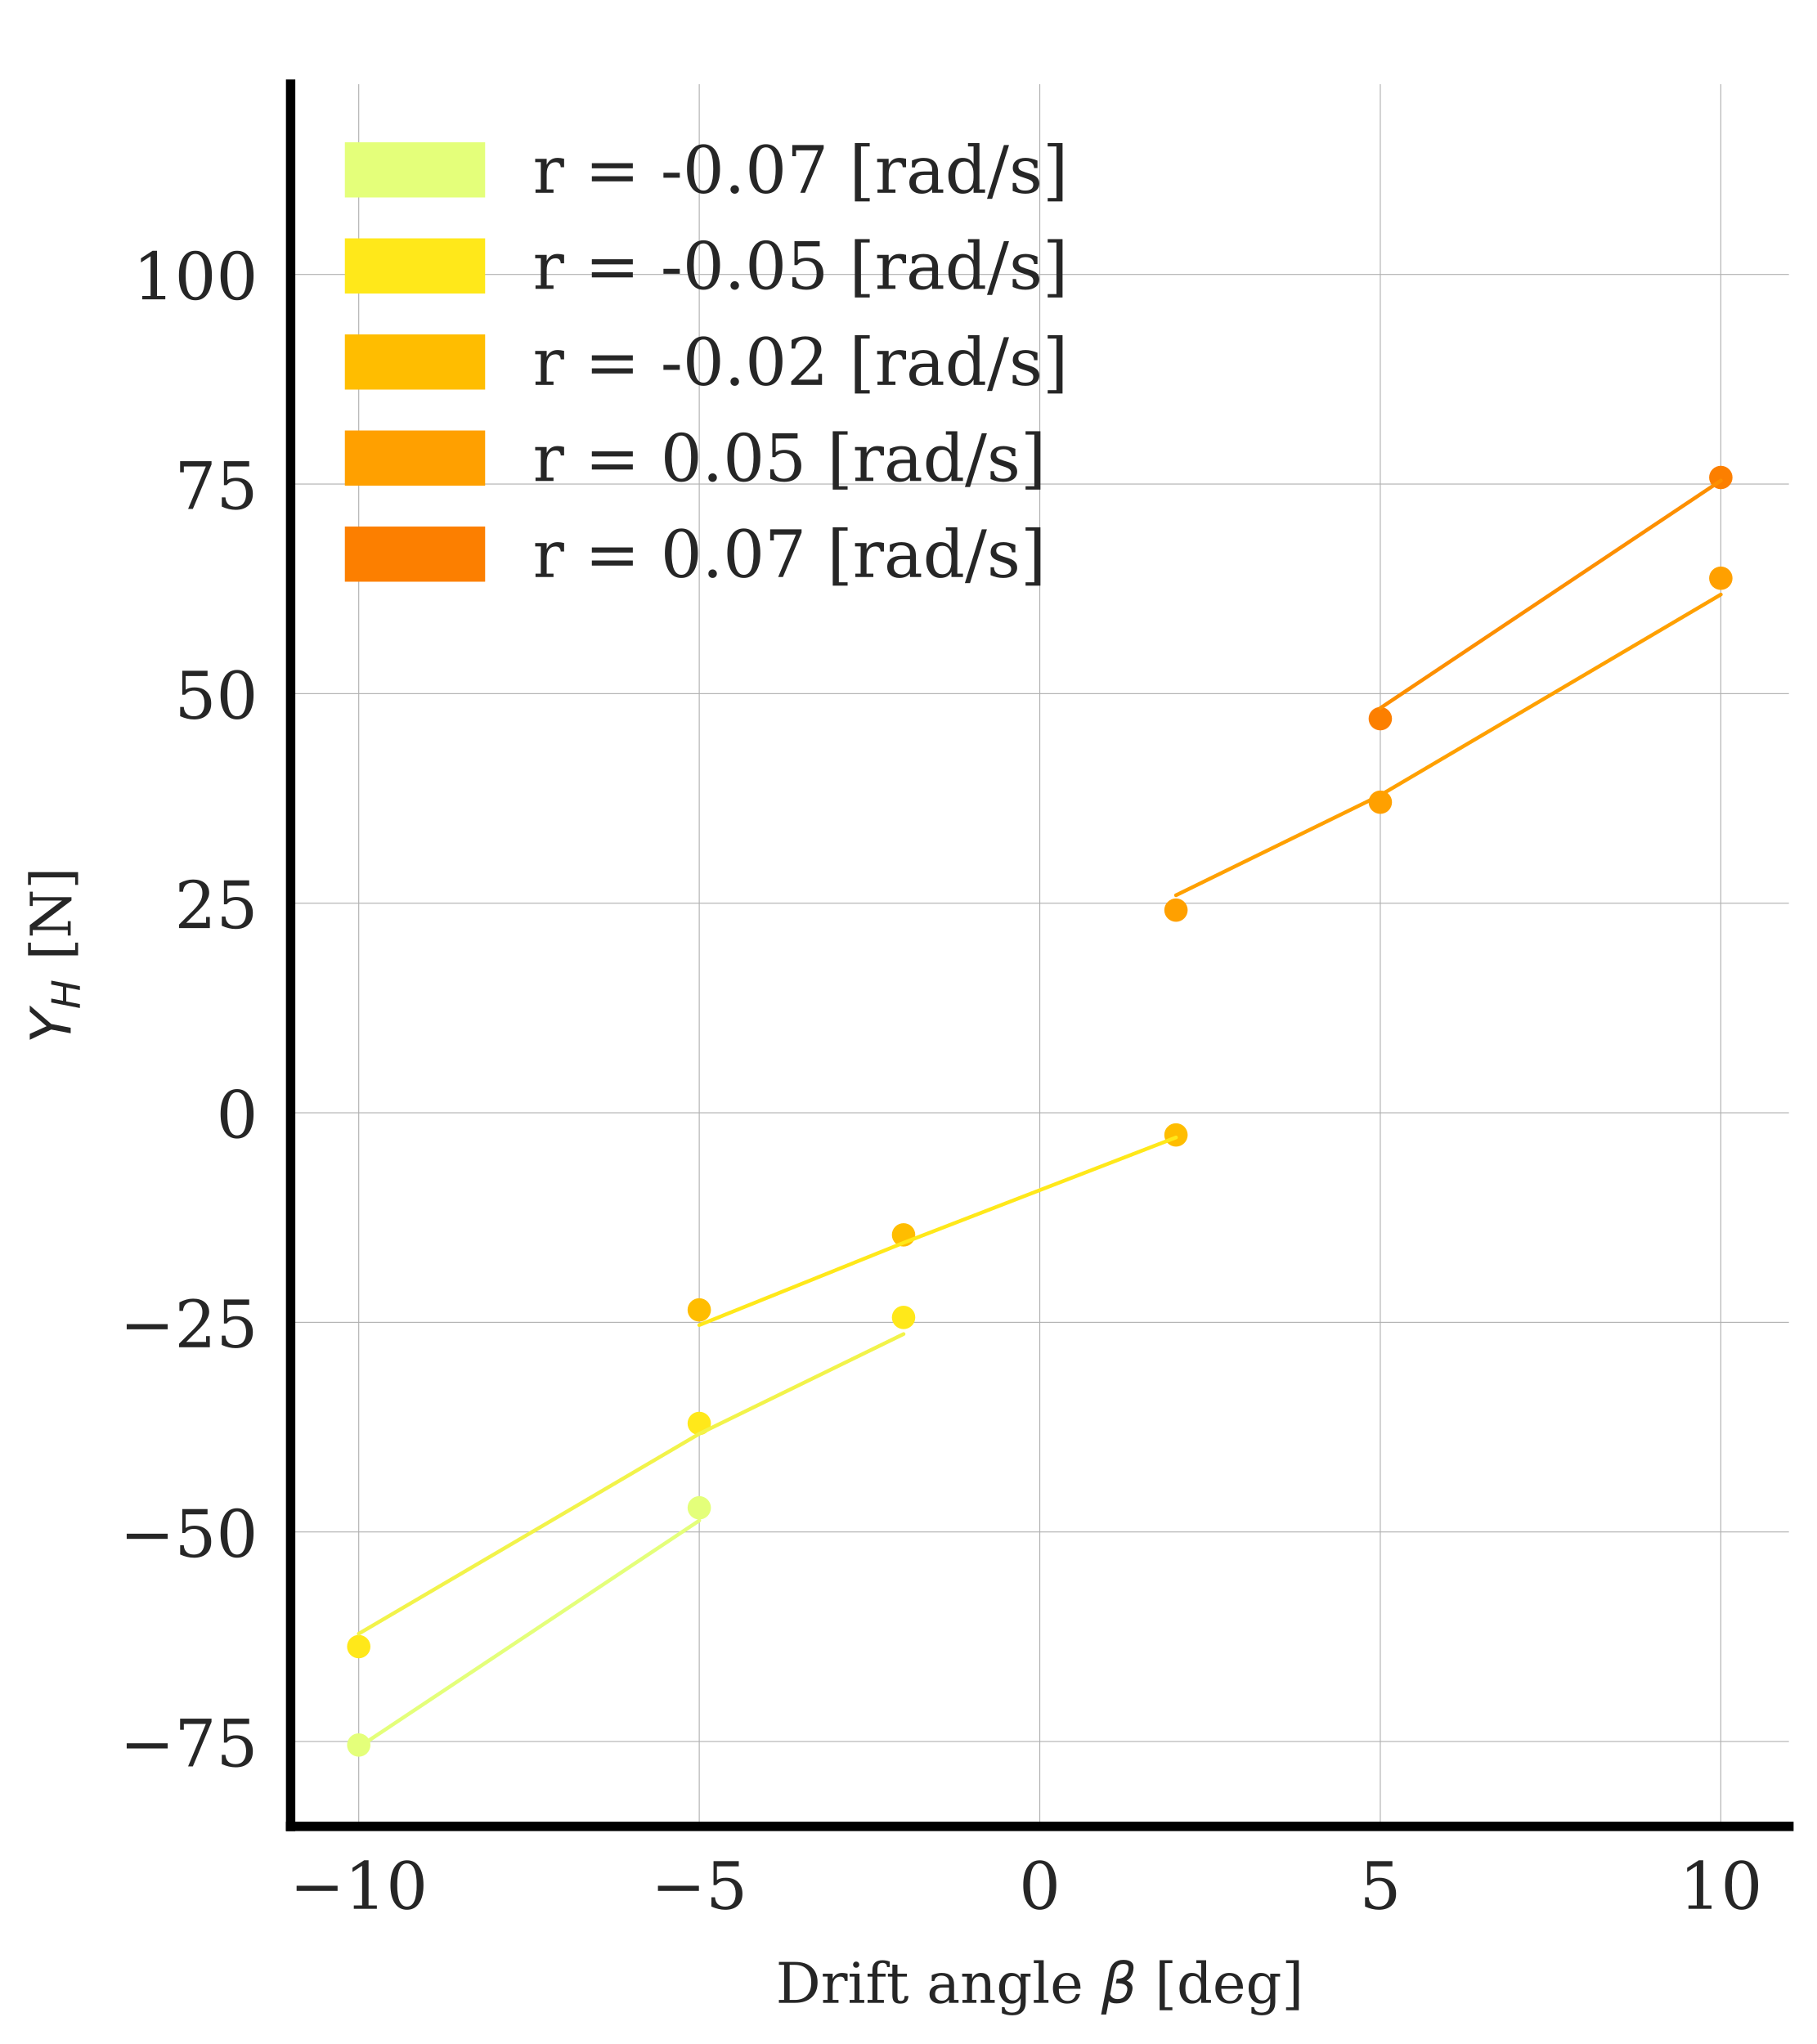
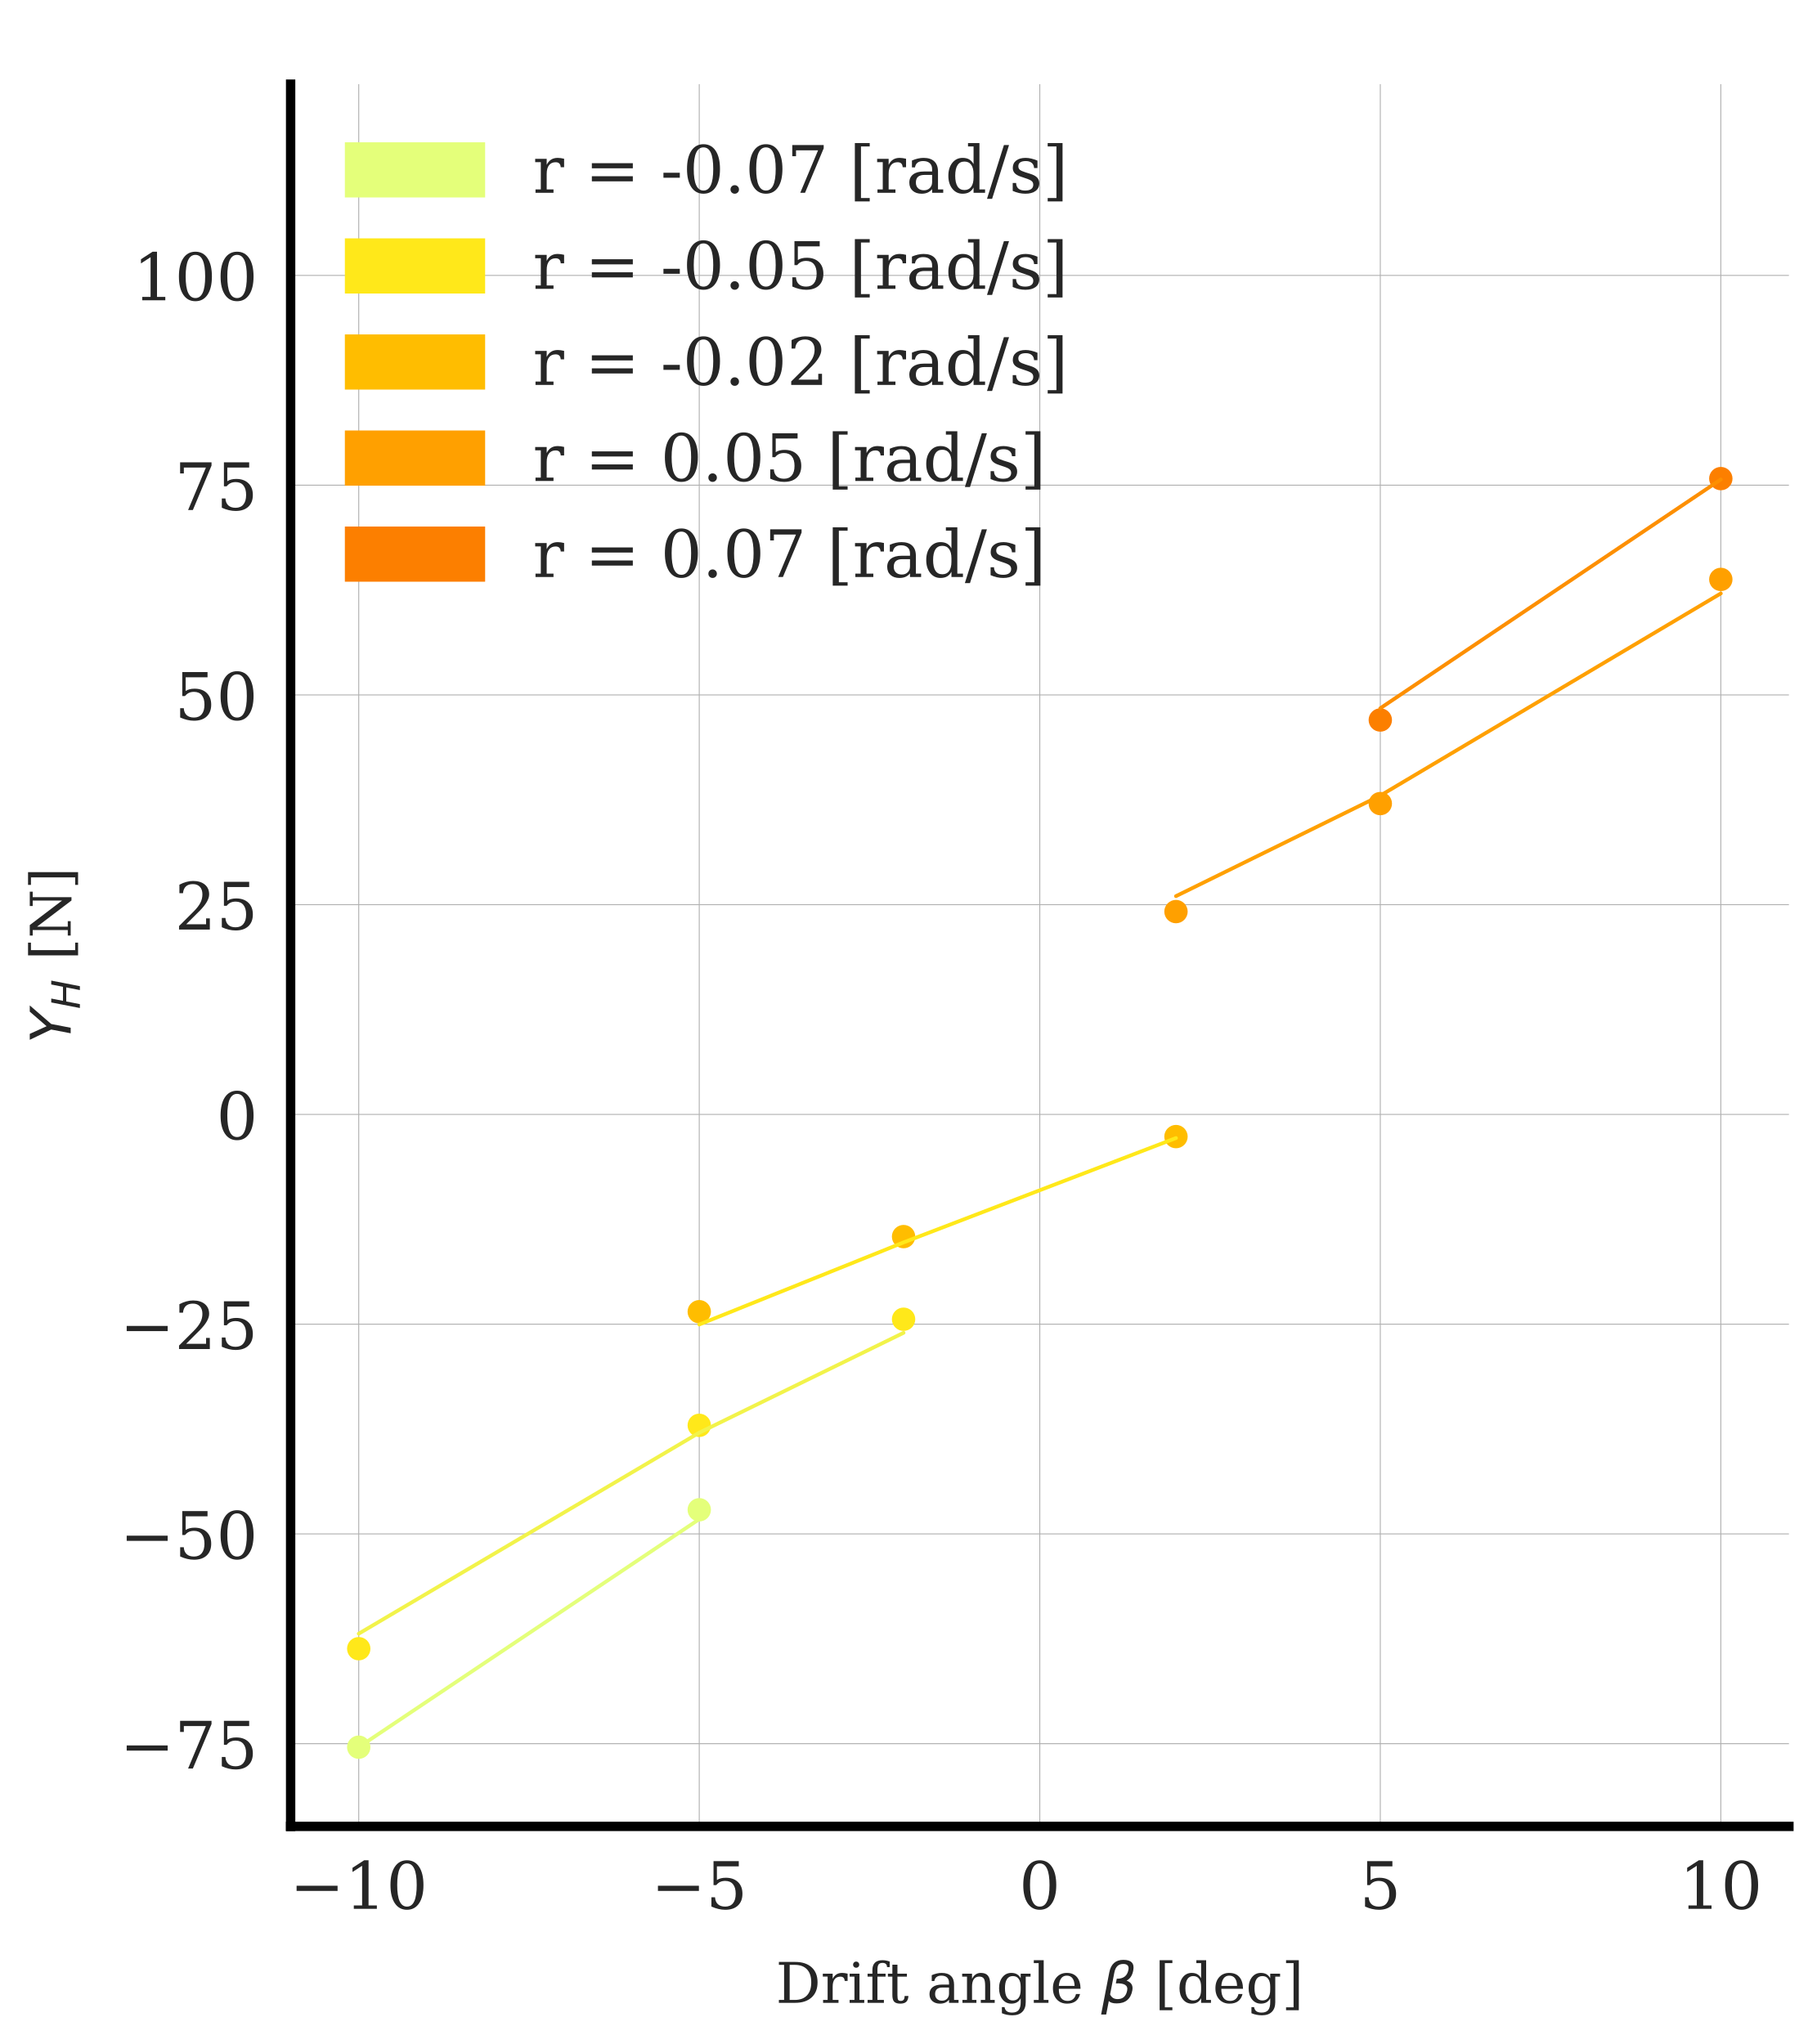
<svg xmlns="http://www.w3.org/2000/svg" xmlns:xlink="http://www.w3.org/1999/xlink" width="194.31pt" height="218.623pt" viewBox="0 0 194.31 218.623" version="1.1">
  <defs>
    <style type="text/css">*{stroke-linejoin: round; stroke-linecap: butt}</style>
  </defs>
  <g id="figure_1">
    <g id="patch_1">
      <path d="M 0 218.623  L 194.31 218.623  L 194.31 0  L 0 0  z " style="fill: #ffffff" />
    </g>
    <g id="axes_1">
      <g id="patch_2">
        <path d="M 31.08 195.348  L 191.309 195.348  L 191.309 9.001  L 31.08 9.001  z " style="fill: #ffffff" />
      </g>
      <g id="matplotlib.axis_1">
        <g id="xtick_1">
          <g id="line2d_1">
-             <path d="M 38.364 195.348  L 38.364 9.001  " clip-path="url(#p3e81d2fdce)" style="fill: none; stroke: #b0b0b0; stroke-width: 0.1; stroke-linecap: round" />
+             <path d="M 38.364 195.348  L 38.364 9.001  " clip-path="url(#p2ab442d2be)" style="fill: none; stroke: #b0b0b0; stroke-width: 0.1; stroke-linecap: round" />
          </g>
          <g id="line2d_2" />
          <g id="text_1">
            <g style="fill: #262626" transform="translate(30.97689 204.1671) scale(0.07 -0.07)">
              <defs>
                <path id="DejaVuSerif-2212" d="M 678 2259  L 4684 2259  L 4684 1753  L 678 1753  L 678 2259  z " transform="scale(0.015625)" />
                <path id="DejaVuSerif-31" d="M 909 0  L 909 331  L 1722 331  L 1722 4213  L 781 3603  L 781 4013  L 1919 4750  L 2350 4750  L 2350 331  L 3163 331  L 3163 0  L 909 0  z " transform="scale(0.015625)" />
                <path id="DejaVuSerif-30" d="M 2034 219  Q 2513 219 2750 744  Q 2988 1269 2988 2328  Q 2988 3391 2750 3916  Q 2513 4441 2034 4441  Q 1556 4441 1318 3916  Q 1081 3391 1081 2328  Q 1081 1269 1318 744  Q 1556 219 2034 219  z M 2034 -91  Q 1275 -91 848 546  Q 422 1184 422 2328  Q 422 3475 848 4112  Q 1275 4750 2034 4750  Q 2797 4750 3222 4112  Q 3647 3475 3647 2328  Q 3647 1184 3222 546  Q 2797 -91 2034 -91  z " transform="scale(0.015625)" />
              </defs>
              <use xlink:href="#DejaVuSerif-2212" />
              <use xlink:href="#DejaVuSerif-31" x="83.789" />
              <use xlink:href="#DejaVuSerif-30" x="147.412" />
            </g>
          </g>
        </g>
        <g id="xtick_2">
          <g id="line2d_3">
-             <path d="M 74.779 195.348  L 74.779 9.001  " clip-path="url(#p3e81d2fdce)" style="fill: none; stroke: #b0b0b0; stroke-width: 0.1; stroke-linecap: round" />
+             <path d="M 74.779 195.348  L 74.779 9.001  " clip-path="url(#p2ab442d2be)" style="fill: none; stroke: #b0b0b0; stroke-width: 0.1; stroke-linecap: round" />
          </g>
          <g id="line2d_4" />
          <g id="text_2">
            <g style="fill: #262626" transform="translate(69.61945 204.1671) scale(0.07 -0.07)">
              <defs>
                <path id="DejaVuSerif-35" d="M 3219 4666  L 3219 4153  L 1081 4153  L 1081 2816  Q 1244 2928 1461 2984  Q 1678 3041 1947 3041  Q 2703 3041 3140 2622  Q 3578 2203 3578 1478  Q 3578 738 3136 323  Q 2694 -91 1894 -91  Q 1572 -91 1234 -12  Q 897 66 544 225  L 544 1131  L 897 1131  Q 925 688 1179 453  Q 1434 219 1894 219  Q 2388 219 2653 544  Q 2919 869 2919 1478  Q 2919 2084 2655 2407  Q 2391 2731 1894 2731  Q 1613 2731 1398 2631  Q 1184 2531 1019 2322  L 750 2322  L 750 4666  L 3219 4666  z " transform="scale(0.015625)" />
              </defs>
              <use xlink:href="#DejaVuSerif-2212" />
              <use xlink:href="#DejaVuSerif-35" x="83.789" />
            </g>
          </g>
        </g>
        <g id="xtick_3">
          <g id="line2d_5">
-             <path d="M 111.195 195.348  L 111.195 9.001  " clip-path="url(#p3e81d2fdce)" style="fill: none; stroke: #b0b0b0; stroke-width: 0.1; stroke-linecap: round" />
+             <path d="M 111.195 195.348  L 111.195 9.001  " clip-path="url(#p2ab442d2be)" style="fill: none; stroke: #b0b0b0; stroke-width: 0.1; stroke-linecap: round" />
          </g>
          <g id="line2d_6" />
          <g id="text_3">
            <g style="fill: #262626" transform="translate(108.968 204.1671) scale(0.07 -0.07)">
              <use xlink:href="#DejaVuSerif-30" />
            </g>
          </g>
        </g>
        <g id="xtick_4">
          <g id="line2d_7">
-             <path d="M 147.611 195.348  L 147.611 9.001  " clip-path="url(#p3e81d2fdce)" style="fill: none; stroke: #b0b0b0; stroke-width: 0.1; stroke-linecap: round" />
+             <path d="M 147.611 195.348  L 147.611 9.001  " clip-path="url(#p2ab442d2be)" style="fill: none; stroke: #b0b0b0; stroke-width: 0.1; stroke-linecap: round" />
          </g>
          <g id="line2d_8" />
          <g id="text_4">
            <g style="fill: #262626" transform="translate(145.3837 204.1671) scale(0.07 -0.07)">
              <use xlink:href="#DejaVuSerif-35" />
            </g>
          </g>
        </g>
        <g id="xtick_5">
          <g id="line2d_9">
-             <path d="M 184.026 195.348  L 184.026 9.001  " clip-path="url(#p3e81d2fdce)" style="fill: none; stroke: #b0b0b0; stroke-width: 0.1; stroke-linecap: round" />
+             <path d="M 184.026 195.348  L 184.026 9.001  " clip-path="url(#p2ab442d2be)" style="fill: none; stroke: #b0b0b0; stroke-width: 0.1; stroke-linecap: round" />
          </g>
          <g id="line2d_10" />
          <g id="text_5">
            <g style="fill: #262626" transform="translate(179.5725 204.1671) scale(0.07 -0.07)">
              <use xlink:href="#DejaVuSerif-31" />
              <use xlink:href="#DejaVuSerif-30" x="63.623" />
            </g>
          </g>
        </g>
        <g id="text_6">
          <g style="fill: #262626" transform="translate(82.9649 214.2429) scale(0.06 -0.06)">
            <defs>
              <path id="DejaVuSerif-44" d="M 1581 331  L 2163 331  Q 3072 331 3558 850  Q 4044 1369 4044 2338  Q 4044 3306 3559 3818  Q 3075 4331 2163 4331  L 1581 4331  L 1581 331  z M 353 0  L 353 331  L 947 331  L 947 4331  L 353 4331  L 353 4666  L 2209 4666  Q 3416 4666 4089 4050  Q 4763 3434 4763 2338  Q 4763 1238 4088 619  Q 3413 0 2209 0  L 353 0  z " transform="scale(0.015625)" />
              <path id="DejaVuSerif-72" d="M 3059 3328  L 3059 2497  L 2728 2497  Q 2713 2744 2591 2866  Q 2469 2988 2234 2988  Q 1809 2988 1582 2694  Q 1356 2400 1356 1850  L 1356 331  L 2022 331  L 2022 0  L 263 0  L 263 331  L 781 331  L 781 2994  L 231 2994  L 231 3322  L 1356 3322  L 1356 2731  Q 1525 3078 1790 3245  Q 2056 3413 2438 3413  Q 2578 3413 2733 3391  Q 2888 3369 3059 3328  z " transform="scale(0.015625)" />
              <path id="DejaVuSerif-69" d="M 622 4353  Q 622 4497 726 4603  Q 831 4709 978 4709  Q 1122 4709 1226 4603  Q 1331 4497 1331 4353  Q 1331 4206 1228 4103  Q 1125 4000 978 4000  Q 831 4000 726 4103  Q 622 4206 622 4353  z M 1356 331  L 1900 331  L 1900 0  L 231 0  L 231 331  L 781 331  L 781 2988  L 231 2988  L 231 3322  L 1356 3322  L 1356 331  z " transform="scale(0.015625)" />
              <path id="DejaVuSerif-66" d="M 2753 4078  L 2450 4078  Q 2447 4313 2317 4434  Q 2188 4556 1941 4556  Q 1619 4556 1487 4379  Q 1356 4203 1356 3750  L 1356 3322  L 2284 3322  L 2284 2988  L 1356 2988  L 1356 331  L 2094 331  L 2094 0  L 231 0  L 231 331  L 781 331  L 781 2988  L 231 2988  L 231 3322  L 781 3322  L 781 3738  Q 781 4294 1070 4578  Q 1359 4863 1919 4863  Q 2128 4863 2337 4825  Q 2547 4788 2753 4709  L 2753 4078  z " transform="scale(0.015625)" />
              <path id="DejaVuSerif-74" d="M 691 2988  L 184 2988  L 184 3322  L 691 3322  L 691 4353  L 1269 4353  L 1269 3322  L 2350 3322  L 2350 2988  L 1269 2988  L 1269 878  Q 1269 456 1350 337  Q 1431 219 1650 219  Q 1875 219 1978 351  Q 2081 484 2088 781  L 2522 781  Q 2497 328 2275 118  Q 2053 -91 1600 -91  Q 1103 -91 897 129  Q 691 350 691 878  L 691 2988  z " transform="scale(0.015625)" />
              <path id="DejaVuSerif-20" transform="scale(0.015625)" />
              <path id="DejaVuSerif-61" d="M 2547 1044  L 2547 1747  L 1806 1747  Q 1378 1747 1168 1562  Q 959 1378 959 997  Q 959 650 1171 447  Q 1384 244 1747 244  Q 2106 244 2326 466  Q 2547 688 2547 1044  z M 3122 2075  L 3122 331  L 3634 331  L 3634 0  L 2547 0  L 2547 359  Q 2356 128 2106 18  Q 1856 -91 1522 -91  Q 969 -91 644 203  Q 319 497 319 997  Q 319 1513 691 1797  Q 1063 2081 1741 2081  L 2547 2081  L 2547 2309  Q 2547 2688 2317 2895  Q 2088 3103 1672 3103  Q 1328 3103 1125 2947  Q 922 2791 872 2484  L 575 2484  L 575 3156  Q 875 3284 1158 3348  Q 1441 3413 1709 3413  Q 2400 3413 2761 3070  Q 3122 2728 3122 2075  z " transform="scale(0.015625)" />
              <path id="DejaVuSerif-6e" d="M 263 0  L 263 331  L 781 331  L 781 2988  L 231 2988  L 231 3322  L 1356 3322  L 1356 2731  Q 1516 3069 1770 3241  Q 2025 3413 2363 3413  Q 2913 3413 3172 3097  Q 3431 2781 3431 2113  L 3431 331  L 3944 331  L 3944 0  L 2356 0  L 2356 331  L 2853 331  L 2853 1931  Q 2853 2541 2703 2767  Q 2553 2994 2175 2994  Q 1775 2994 1565 2701  Q 1356 2409 1356 1850  L 1356 331  L 1856 331  L 1856 0  L 263 0  z " transform="scale(0.015625)" />
              <path id="DejaVuSerif-67" d="M 3359 2988  L 3359 72  Q 3359 -644 2965 -1033  Q 2572 -1422 1844 -1422  Q 1516 -1422 1216 -1362  Q 916 -1303 641 -1184  L 641 -488  L 941 -488  Q 997 -813 1206 -963  Q 1416 -1113 1806 -1113  Q 2313 -1113 2548 -827  Q 2784 -541 2784 72  L 2784 519  Q 2616 206 2355 57  Q 2094 -91 1709 -91  Q 1097 -91 708 395  Q 319 881 319 1663  Q 319 2444 706 2928  Q 1094 3413 1709 3413  Q 2094 3413 2355 3264  Q 2616 3116 2784 2803  L 2784 3322  L 3909 3322  L 3909 2988  L 3359 2988  z M 2784 1825  Q 2784 2422 2554 2737  Q 2325 3053 1888 3053  Q 1444 3053 1217 2703  Q 991 2353 991 1663  Q 991 975 1217 622  Q 1444 269 1888 269  Q 2325 269 2554 583  Q 2784 897 2784 1497  L 2784 1825  z " transform="scale(0.015625)" />
              <path id="DejaVuSerif-6c" d="M 1313 331  L 1856 331  L 1856 0  L 184 0  L 184 331  L 738 331  L 738 4531  L 184 4531  L 184 4863  L 1313 4863  L 1313 331  z " transform="scale(0.015625)" />
              <path id="DejaVuSerif-65" d="M 3469 1600  L 991 1600  L 991 1575  Q 991 903 1244 561  Q 1497 219 1991 219  Q 2369 219 2611 417  Q 2853 616 2950 1006  L 3413 1006  Q 3275 459 2904 184  Q 2534 -91 1931 -91  Q 1203 -91 761 389  Q 319 869 319 1663  Q 319 2450 753 2931  Q 1188 3413 1894 3413  Q 2647 3413 3050 2948  Q 3453 2484 3469 1600  z M 2791 1931  Q 2772 2513 2545 2808  Q 2319 3103 1894 3103  Q 1497 3103 1269 2806  Q 1041 2509 991 1931  L 2791 1931  z " transform="scale(0.015625)" />
              <path id="DejaVuSans-Oblique-3b2" d="M 872 216  L 572 -1331  L -6 -1331  L 928 3478  Q 1206 4903 2538 4903  Q 3888 4903 3659 3700  Q 3503 2844 2894 2531  Q 3713 2250 3553 1416  Q 3272 -69 1759 -66  Q 1097 -63 872 216  z M 1019 966  Q 1259 422 1875 425  Q 2775 425 2966 1406  Q 3138 2288 1675 2219  L 1778 2750  Q 2909 2731 3106 3750  Q 3241 4438 2509 4434  Q 1691 4434 1503 3459  L 1019 966  z " transform="scale(0.015625)" />
              <path id="DejaVuSerif-5b" d="M 550 4863  L 2003 4863  L 2003 4531  L 1147 4531  L 1147 -513  L 2003 -513  L 2003 -844  L 550 -844  L 550 4863  z " transform="scale(0.015625)" />
              <path id="DejaVuSerif-64" d="M 3359 331  L 3909 331  L 3909 0  L 2784 0  L 2784 519  Q 2616 206 2355 57  Q 2094 -91 1709 -91  Q 1097 -91 708 395  Q 319 881 319 1663  Q 319 2444 706 2928  Q 1094 3413 1709 3413  Q 2094 3413 2355 3264  Q 2616 3116 2784 2803  L 2784 4531  L 2241 4531  L 2241 4863  L 3359 4863  L 3359 331  z M 2784 1497  L 2784 1825  Q 2784 2422 2554 2737  Q 2325 3053 1888 3053  Q 1444 3053 1217 2703  Q 991 2353 991 1663  Q 991 975 1217 622  Q 1444 269 1888 269  Q 2325 269 2554 583  Q 2784 897 2784 1497  z " transform="scale(0.015625)" />
              <path id="DejaVuSerif-5d" d="M 1947 4863  L 1947 -844  L 494 -844  L 494 -513  L 1350 -513  L 1350 4531  L 494 4531  L 494 4863  L 1947 4863  z " transform="scale(0.015625)" />
            </defs>
            <use xlink:href="#DejaVuSerif-44" transform="translate(0 0.390625)" />
            <use xlink:href="#DejaVuSerif-72" transform="translate(80.17578 0.390625)" />
            <use xlink:href="#DejaVuSerif-69" transform="translate(127.9785 0.390625)" />
            <use xlink:href="#DejaVuSerif-66" transform="translate(159.9609 0.390625)" />
            <use xlink:href="#DejaVuSerif-74" transform="translate(196.9727 0.390625)" />
            <use xlink:href="#DejaVuSerif-20" transform="translate(237.1582 0.390625)" />
            <use xlink:href="#DejaVuSerif-61" transform="translate(268.9453 0.390625)" />
            <use xlink:href="#DejaVuSerif-6e" transform="translate(328.5645 0.390625)" />
            <use xlink:href="#DejaVuSerif-67" transform="translate(392.9688 0.390625)" />
            <use xlink:href="#DejaVuSerif-6c" transform="translate(456.9824 0.390625)" />
            <use xlink:href="#DejaVuSerif-65" transform="translate(488.9648 0.390625)" />
            <use xlink:href="#DejaVuSerif-20" transform="translate(548.1445 0.390625)" />
            <use xlink:href="#DejaVuSans-Oblique-3b2" transform="translate(579.9316 0.390625)" />
            <use xlink:href="#DejaVuSerif-20" transform="translate(643.75 0.390625)" />
            <use xlink:href="#DejaVuSerif-5b" transform="translate(675.5371 0.390625)" />
            <use xlink:href="#DejaVuSerif-64" transform="translate(714.5508 0.390625)" />
            <use xlink:href="#DejaVuSerif-65" transform="translate(778.5645 0.390625)" />
            <use xlink:href="#DejaVuSerif-67" transform="translate(837.7441 0.390625)" />
            <use xlink:href="#DejaVuSerif-5d" transform="translate(901.7578 0.390625)" />
          </g>
        </g>
      </g>
      <g id="matplotlib.axis_2">
        <g id="ytick_1">
          <g id="line2d_11">
-             <path d="M 31.08 186.27  L 191.309 186.27  " clip-path="url(#p3e81d2fdce)" style="fill: none; stroke: #b0b0b0; stroke-width: 0.1; stroke-linecap: round" />
+             <path d="M 31.08 186.5  L 191.309 186.5  " clip-path="url(#p2ab442d2be)" style="fill: none; stroke: #b0b0b0; stroke-width: 0.1; stroke-linecap: round" />
          </g>
          <g id="line2d_12" />
          <g id="text_7">
-             <g style="fill: #262626" transform="translate(12.80711 188.9292) scale(0.07 -0.07)">
+             <g style="fill: #262626" transform="translate(12.80711 189.1597) scale(0.07 -0.07)">
              <defs>
                <path id="DejaVuSerif-37" d="M 3609 4347  L 1784 0  L 1319 0  L 3059 4153  L 903 4153  L 903 3578  L 538 3578  L 538 4666  L 3609 4666  L 3609 4347  z " transform="scale(0.015625)" />
              </defs>
              <use xlink:href="#DejaVuSerif-2212" />
              <use xlink:href="#DejaVuSerif-37" x="83.789" />
              <use xlink:href="#DejaVuSerif-35" x="147.412" />
            </g>
          </g>
        </g>
        <g id="ytick_2">
          <g id="line2d_13">
-             <path d="M 31.08 163.854  L 191.309 163.854  " clip-path="url(#p3e81d2fdce)" style="fill: none; stroke: #b0b0b0; stroke-width: 0.1; stroke-linecap: round" />
+             <path d="M 31.08 164.066  L 191.309 164.066  " clip-path="url(#p2ab442d2be)" style="fill: none; stroke: #b0b0b0; stroke-width: 0.1; stroke-linecap: round" />
          </g>
          <g id="line2d_14" />
          <g id="text_8">
-             <g style="fill: #262626" transform="translate(12.80711 166.5131) scale(0.07 -0.07)">
+             <g style="fill: #262626" transform="translate(12.80711 166.7251) scale(0.07 -0.07)">
              <use xlink:href="#DejaVuSerif-2212" />
              <use xlink:href="#DejaVuSerif-35" x="83.789" />
              <use xlink:href="#DejaVuSerif-30" x="147.412" />
            </g>
          </g>
        </g>
        <g id="ytick_3">
          <g id="line2d_15">
-             <path d="M 31.08 141.438  L 191.309 141.438  " clip-path="url(#p3e81d2fdce)" style="fill: none; stroke: #b0b0b0; stroke-width: 0.1; stroke-linecap: round" />
+             <path d="M 31.08 141.631  L 191.309 141.631  " clip-path="url(#p2ab442d2be)" style="fill: none; stroke: #b0b0b0; stroke-width: 0.1; stroke-linecap: round" />
          </g>
          <g id="line2d_16" />
          <g id="text_9">
-             <g style="fill: #262626" transform="translate(12.80711 144.097) scale(0.07 -0.07)">
+             <g style="fill: #262626" transform="translate(12.80711 144.2905) scale(0.07 -0.07)">
              <defs>
                <path id="DejaVuSerif-32" d="M 819 3553  L 469 3553  L 469 4384  Q 803 4563 1142 4656  Q 1481 4750 1806 4750  Q 2534 4750 2956 4397  Q 3378 4044 3378 3438  Q 3378 2753 2422 1800  Q 2347 1728 2309 1691  L 1131 513  L 3078 513  L 3078 1088  L 3444 1088  L 3444 0  L 434 0  L 434 341  L 1850 1753  Q 2319 2222 2519 2614  Q 2719 3006 2719 3438  Q 2719 3909 2473 4175  Q 2228 4441 1797 4441  Q 1350 4441 1106 4219  Q 863 3997 819 3553  z " transform="scale(0.015625)" />
              </defs>
              <use xlink:href="#DejaVuSerif-2212" />
              <use xlink:href="#DejaVuSerif-32" x="83.789" />
              <use xlink:href="#DejaVuSerif-35" x="147.412" />
            </g>
          </g>
        </g>
        <g id="ytick_4">
          <g id="line2d_17">
-             <path d="M 31.08 119.021  L 191.309 119.021  " clip-path="url(#p3e81d2fdce)" style="fill: none; stroke: #b0b0b0; stroke-width: 0.1; stroke-linecap: round" />
+             <path d="M 31.08 119.196  L 191.309 119.196  " clip-path="url(#p2ab442d2be)" style="fill: none; stroke: #b0b0b0; stroke-width: 0.1; stroke-linecap: round" />
          </g>
          <g id="line2d_18" />
          <g id="text_10">
-             <g style="fill: #262626" transform="translate(23.12665 121.6809) scale(0.07 -0.07)">
+             <g style="fill: #262626" transform="translate(23.12665 121.8559) scale(0.07 -0.07)">
              <use xlink:href="#DejaVuSerif-30" />
            </g>
          </g>
        </g>
        <g id="ytick_5">
          <g id="line2d_19">
-             <path d="M 31.08 96.605  L 191.309 96.605  " clip-path="url(#p3e81d2fdce)" style="fill: none; stroke: #b0b0b0; stroke-width: 0.1; stroke-linecap: round" />
+             <path d="M 31.08 96.762  L 191.309 96.762  " clip-path="url(#p2ab442d2be)" style="fill: none; stroke: #b0b0b0; stroke-width: 0.1; stroke-linecap: round" />
          </g>
          <g id="line2d_20" />
          <g id="text_11">
-             <g style="fill: #262626" transform="translate(18.6729 99.26479) scale(0.07 -0.07)">
+             <g style="fill: #262626" transform="translate(18.6729 99.42135) scale(0.07 -0.07)">
              <use xlink:href="#DejaVuSerif-32" />
              <use xlink:href="#DejaVuSerif-35" x="63.623" />
            </g>
          </g>
        </g>
        <g id="ytick_6">
          <g id="line2d_21">
-             <path d="M 31.08 74.189  L 191.309 74.189  " clip-path="url(#p3e81d2fdce)" style="fill: none; stroke: #b0b0b0; stroke-width: 0.1; stroke-linecap: round" />
+             <path d="M 31.08 74.327  L 191.309 74.327  " clip-path="url(#p2ab442d2be)" style="fill: none; stroke: #b0b0b0; stroke-width: 0.1; stroke-linecap: round" />
          </g>
          <g id="line2d_22" />
          <g id="text_12">
-             <g style="fill: #262626" transform="translate(18.6729 76.84869) scale(0.07 -0.07)">
+             <g style="fill: #262626" transform="translate(18.6729 76.98677) scale(0.07 -0.07)">
              <use xlink:href="#DejaVuSerif-35" />
              <use xlink:href="#DejaVuSerif-30" x="63.623" />
            </g>
          </g>
        </g>
        <g id="ytick_7">
          <g id="line2d_23">
-             <path d="M 31.08 51.773  L 191.309 51.773  " clip-path="url(#p3e81d2fdce)" style="fill: none; stroke: #b0b0b0; stroke-width: 0.1; stroke-linecap: round" />
+             <path d="M 31.08 51.893  L 191.309 51.893  " clip-path="url(#p2ab442d2be)" style="fill: none; stroke: #b0b0b0; stroke-width: 0.1; stroke-linecap: round" />
          </g>
          <g id="line2d_24" />
          <g id="text_13">
-             <g style="fill: #262626" transform="translate(18.6729 54.43259) scale(0.07 -0.07)">
+             <g style="fill: #262626" transform="translate(18.6729 54.55219) scale(0.07 -0.07)">
              <use xlink:href="#DejaVuSerif-37" />
              <use xlink:href="#DejaVuSerif-35" x="63.623" />
            </g>
          </g>
        </g>
        <g id="ytick_8">
          <g id="line2d_25">
-             <path d="M 31.08 29.357  L 191.309 29.357  " clip-path="url(#p3e81d2fdce)" style="fill: none; stroke: #b0b0b0; stroke-width: 0.1; stroke-linecap: round" />
+             <path d="M 31.08 29.458  L 191.309 29.458  " clip-path="url(#p2ab442d2be)" style="fill: none; stroke: #b0b0b0; stroke-width: 0.1; stroke-linecap: round" />
          </g>
          <g id="line2d_26" />
          <g id="text_14">
-             <g style="fill: #262626" transform="translate(14.21915 32.01648) scale(0.07 -0.07)">
+             <g style="fill: #262626" transform="translate(14.21915 32.1176) scale(0.07 -0.07)">
              <use xlink:href="#DejaVuSerif-31" />
              <use xlink:href="#DejaVuSerif-30" x="63.623" />
              <use xlink:href="#DejaVuSerif-30" x="127.246" />
            </g>
          </g>
        </g>
        <g id="text_15">
          <g style="fill: #262626" transform="translate(7.559302 111.5944) rotate(-90) scale(0.06 -0.06)">
            <defs>
              <path id="DejaVuSans-Oblique-59" d="M 403 4666  L 1081 4666  L 1953 2747  L 3616 4666  L 4325 4666  L 2209 2222  L 1778 0  L 1147 0  L 1575 2222  L 403 4666  z " transform="scale(0.015625)" />
              <path id="DejaVuSans-Oblique-48" d="M 1081 4666  L 1716 4666  L 1344 2753  L 3634 2753  L 4006 4666  L 4641 4666  L 3731 0  L 3097 0  L 3531 2222  L 1241 2222  L 806 0  L 172 0  L 1081 4666  z " transform="scale(0.015625)" />
              <path id="DejaVuSerif-4e" d="M 313 0  L 313 331  L 941 331  L 941 4331  L 313 4331  L 313 4666  L 1509 4666  L 4306 984  L 4306 4331  L 3681 4331  L 3681 4666  L 5319 4666  L 5319 4331  L 4691 4331  L 4691 -91  L 4313 -91  L 1325 3841  L 1325 331  L 1953 331  L 1953 0  L 313 0  z " transform="scale(0.015625)" />
            </defs>
            <use xlink:href="#DejaVuSans-Oblique-59" transform="translate(0 0.015625)" />
            <use xlink:href="#DejaVuSans-Oblique-48" transform="translate(61.08398 -16.39062) scale(0.7)" />
            <use xlink:href="#DejaVuSerif-20" transform="translate(116.4551 0.015625)" />
            <use xlink:href="#DejaVuSerif-5b" transform="translate(148.2422 0.015625)" />
            <use xlink:href="#DejaVuSerif-4e" transform="translate(187.2559 0.015625)" />
            <use xlink:href="#DejaVuSerif-5d" transform="translate(274.7559 0.015625)" />
          </g>
        </g>
      </g>
      <g id="line2d_27">
        <defs>
-           <path id="m7d0d6d9bdd" d="M 0 0.75  C 0.199 0.75 0.39 0.671 0.53 0.53  C 0.671 0.39 0.75 0.199 0.75 0  C 0.75 -0.199 0.671 -0.39 0.53 -0.53  C 0.39 -0.671 0.199 -0.75 0 -0.75  C -0.199 -0.75 -0.39 -0.671 -0.53 -0.53  C -0.671 -0.39 -0.75 -0.199 -0.75 0  C -0.75 0.199 -0.671 0.39 -0.53 0.53  C -0.39 0.671 -0.199 0.75 0 0.75  z " style="stroke: #e4ff7a" />
+           <path id="m91c5d5304e" d="M 0 0.75  C 0.199 0.75 0.39 0.671 0.53 0.53  C 0.671 0.39 0.75 0.199 0.75 0  C 0.75 -0.199 0.671 -0.39 0.53 -0.53  C 0.39 -0.671 0.199 -0.75 0 -0.75  C -0.199 -0.75 -0.39 -0.671 -0.53 -0.53  C -0.671 -0.39 -0.75 -0.199 -0.75 0  C -0.75 0.199 -0.671 0.39 -0.53 0.53  C -0.39 0.671 -0.199 0.75 0 0.75  z " style="stroke: #e4ff7a" />
        </defs>
-         <g clip-path="url(#p3e81d2fdce)">
-           <use xlink:href="#m7d0d6d9bdd" x="38.364" y="186.645" style="fill: #e4ff7a; stroke: #e4ff7a" />
-           <use xlink:href="#m7d0d6d9bdd" x="74.779" y="161.273" style="fill: #e4ff7a; stroke: #e4ff7a" />
+         <g clip-path="url(#p2ab442d2be)">
+           <use xlink:href="#m91c5d5304e" x="38.364" y="186.876" style="fill: #e4ff7a; stroke: #e4ff7a" />
+           <use xlink:href="#m91c5d5304e" x="74.779" y="161.482" style="fill: #e4ff7a; stroke: #e4ff7a" />
        </g>
      </g>
      <g id="line2d_28">
        <defs>
-           <path id="m2e3cdfd4ab" d="M 0 0.75  C 0.199 0.75 0.39 0.671 0.53 0.53  C 0.671 0.39 0.75 0.199 0.75 0  C 0.75 -0.199 0.671 -0.39 0.53 -0.53  C 0.39 -0.671 0.199 -0.75 0 -0.75  C -0.199 -0.75 -0.39 -0.671 -0.53 -0.53  C -0.671 -0.39 -0.75 -0.199 -0.75 0  C -0.75 0.199 -0.671 0.39 -0.53 0.53  C -0.39 0.671 -0.199 0.75 0 0.75  z " style="stroke: #ffe81a" />
+           <path id="m1d53085556" d="M 0 0.75  C 0.199 0.75 0.39 0.671 0.53 0.53  C 0.671 0.39 0.75 0.199 0.75 0  C 0.75 -0.199 0.671 -0.39 0.53 -0.53  C 0.39 -0.671 0.199 -0.75 0 -0.75  C -0.199 -0.75 -0.39 -0.671 -0.53 -0.53  C -0.671 -0.39 -0.75 -0.199 -0.75 0  C -0.75 0.199 -0.671 0.39 -0.53 0.53  C -0.39 0.671 -0.199 0.75 0 0.75  z " style="stroke: #ffe81a" />
        </defs>
-         <g clip-path="url(#p3e81d2fdce)">
-           <use xlink:href="#m2e3cdfd4ab" x="38.364" y="176.12" style="fill: #ffe81a; stroke: #ffe81a" />
-           <use xlink:href="#m2e3cdfd4ab" x="74.779" y="152.248" style="fill: #ffe81a; stroke: #ffe81a" />
-           <use xlink:href="#m2e3cdfd4ab" x="96.629" y="140.91" style="fill: #ffe81a; stroke: #ffe81a" />
+         <g clip-path="url(#p2ab442d2be)">
+           <use xlink:href="#m1d53085556" x="38.364" y="176.342" style="fill: #ffe81a; stroke: #ffe81a" />
+           <use xlink:href="#m1d53085556" x="74.779" y="152.451" style="fill: #ffe81a; stroke: #ffe81a" />
+           <use xlink:href="#m1d53085556" x="96.629" y="141.103" style="fill: #ffe81a; stroke: #ffe81a" />
        </g>
      </g>
      <g id="line2d_29">
        <defs>
-           <path id="m6d548107af" d="M 0 0.75  C 0.199 0.75 0.39 0.671 0.53 0.53  C 0.671 0.39 0.75 0.199 0.75 0  C 0.75 -0.199 0.671 -0.39 0.53 -0.53  C 0.39 -0.671 0.199 -0.75 0 -0.75  C -0.199 -0.75 -0.39 -0.671 -0.53 -0.53  C -0.671 -0.39 -0.75 -0.199 -0.75 0  C -0.75 0.199 -0.671 0.39 -0.53 0.53  C -0.39 0.671 -0.199 0.75 0 0.75  z " style="stroke: #ffbd00" />
+           <path id="mc1c0868763" d="M 0 0.75  C 0.199 0.75 0.39 0.671 0.53 0.53  C 0.671 0.39 0.75 0.199 0.75 0  C 0.75 -0.199 0.671 -0.39 0.53 -0.53  C 0.39 -0.671 0.199 -0.75 0 -0.75  C -0.199 -0.75 -0.39 -0.671 -0.53 -0.53  C -0.671 -0.39 -0.75 -0.199 -0.75 0  C -0.75 0.199 -0.671 0.39 -0.53 0.53  C -0.39 0.671 -0.199 0.75 0 0.75  z " style="stroke: #ffbd00" />
        </defs>
-         <g clip-path="url(#p3e81d2fdce)">
-           <use xlink:href="#m6d548107af" x="74.779" y="140.106" style="fill: #ffbd00; stroke: #ffbd00" />
-           <use xlink:href="#m6d548107af" x="96.629" y="132.08" style="fill: #ffbd00; stroke: #ffbd00" />
-           <use xlink:href="#m6d548107af" x="125.761" y="121.391" style="fill: #ffbd00; stroke: #ffbd00" />
+         <g clip-path="url(#p2ab442d2be)">
+           <use xlink:href="#mc1c0868763" x="74.779" y="140.299" style="fill: #ffbd00; stroke: #ffbd00" />
+           <use xlink:href="#mc1c0868763" x="96.629" y="132.265" style="fill: #ffbd00; stroke: #ffbd00" />
+           <use xlink:href="#mc1c0868763" x="125.761" y="121.568" style="fill: #ffbd00; stroke: #ffbd00" />
        </g>
      </g>
      <g id="line2d_30">
        <defs>
-           <path id="me2ccedb09b" d="M 0 0.75  C 0.199 0.75 0.39 0.671 0.53 0.53  C 0.671 0.39 0.75 0.199 0.75 0  C 0.75 -0.199 0.671 -0.39 0.53 -0.53  C 0.39 -0.671 0.199 -0.75 0 -0.75  C -0.199 -0.75 -0.39 -0.671 -0.53 -0.53  C -0.671 -0.39 -0.75 -0.199 -0.75 0  C -0.75 0.199 -0.671 0.39 -0.53 0.53  C -0.39 0.671 -0.199 0.75 0 0.75  z " style="stroke: #ffa000" />
+           <path id="me7fa9b899a" d="M 0 0.75  C 0.199 0.75 0.39 0.671 0.53 0.53  C 0.671 0.39 0.75 0.199 0.75 0  C 0.75 -0.199 0.671 -0.39 0.53 -0.53  C 0.39 -0.671 0.199 -0.75 0 -0.75  C -0.199 -0.75 -0.39 -0.671 -0.53 -0.53  C -0.671 -0.39 -0.75 -0.199 -0.75 0  C -0.75 0.199 -0.671 0.39 -0.53 0.53  C -0.39 0.671 -0.199 0.75 0 0.75  z " style="stroke: #ffa000" />
        </defs>
-         <g clip-path="url(#p3e81d2fdce)">
-           <use xlink:href="#me2ccedb09b" x="125.761" y="97.344" style="fill: #ffa000; stroke: #ffa000" />
-           <use xlink:href="#me2ccedb09b" x="147.611" y="85.801" style="fill: #ffa000; stroke: #ffa000" />
-           <use xlink:href="#me2ccedb09b" x="184.026" y="61.845" style="fill: #ffa000; stroke: #ffa000" />
+         <g clip-path="url(#p2ab442d2be)">
+           <use xlink:href="#me7fa9b899a" x="125.761" y="97.502" style="fill: #ffa000; stroke: #ffa000" />
+           <use xlink:href="#me7fa9b899a" x="147.611" y="85.949" style="fill: #ffa000; stroke: #ffa000" />
+           <use xlink:href="#me7fa9b899a" x="184.026" y="61.973" style="fill: #ffa000; stroke: #ffa000" />
        </g>
      </g>
      <g id="line2d_31">
        <defs>
-           <path id="m021355a4a9" d="M 0 0.75  C 0.199 0.75 0.39 0.671 0.53 0.53  C 0.671 0.39 0.75 0.199 0.75 0  C 0.75 -0.199 0.671 -0.39 0.53 -0.53  C 0.39 -0.671 0.199 -0.75 0 -0.75  C -0.199 -0.75 -0.39 -0.671 -0.53 -0.53  C -0.671 -0.39 -0.75 -0.199 -0.75 0  C -0.75 0.199 -0.671 0.39 -0.53 0.53  C -0.39 0.671 -0.199 0.75 0 0.75  z " style="stroke: #fc7f00" />
+           <path id="mf8ce9f6f6f" d="M 0 0.75  C 0.199 0.75 0.39 0.671 0.53 0.53  C 0.671 0.39 0.75 0.199 0.75 0  C 0.75 -0.199 0.671 -0.39 0.53 -0.53  C 0.39 -0.671 0.199 -0.75 0 -0.75  C -0.199 -0.75 -0.39 -0.671 -0.53 -0.53  C -0.671 -0.39 -0.75 -0.199 -0.75 0  C -0.75 0.199 -0.671 0.39 -0.53 0.53  C -0.39 0.671 -0.199 0.75 0 0.75  z " style="stroke: #fc7f00" />
        </defs>
-         <g clip-path="url(#p3e81d2fdce)">
-           <use xlink:href="#m021355a4a9" x="147.611" y="76.869" style="fill: #fc7f00; stroke: #fc7f00" />
-           <use xlink:href="#m021355a4a9" x="184.026" y="51.071" style="fill: #fc7f00; stroke: #fc7f00" />
+         <g clip-path="url(#p2ab442d2be)">
+           <use xlink:href="#mf8ce9f6f6f" x="147.611" y="77.009" style="fill: #fc7f00; stroke: #fc7f00" />
+           <use xlink:href="#mf8ce9f6f6f" x="184.026" y="51.19" style="fill: #fc7f00; stroke: #fc7f00" />
        </g>
      </g>
      <g id="line2d_32">
-         <path d="M 38.364 186.878  L 74.779 162.637  " clip-path="url(#p3e81d2fdce)" style="fill: none; stroke: #e4ff7a; stroke-width: 0.4; stroke-linecap: round" />
+         <path d="M 38.364 186.878  L 74.779 162.487  " clip-path="url(#p2ab442d2be)" style="fill: none; stroke: #e4ff7a; stroke-width: 0.4; stroke-linecap: round" />
      </g>
      <g id="line2d_33">
-         <path d="M 38.364 174.74  L 74.779 153.357  L 96.629 142.688  " clip-path="url(#p3e81d2fdce)" style="fill: none; stroke: #f2f34a; stroke-width: 0.4; stroke-linecap: round" />
+         <path d="M 38.364 174.734  L 74.779 153.238  L 96.629 142.555  " clip-path="url(#p2ab442d2be)" style="fill: none; stroke: #f2f34a; stroke-width: 0.4; stroke-linecap: round" />
      </g>
      <g id="line2d_34">
-         <path d="M 74.779 141.729  L 96.629 132.926  L 125.761 121.662  " clip-path="url(#p3e81d2fdce)" style="fill: none; stroke: #ffe81a; stroke-width: 0.4; stroke-linecap: round" />
+         <path d="M 74.779 141.666  L 96.629 132.885  L 125.761 121.724  " clip-path="url(#p2ab442d2be)" style="fill: none; stroke: #ffe81a; stroke-width: 0.4; stroke-linecap: round" />
      </g>
      <g id="line2d_35">
-         <path d="M 38.364 161.031  " clip-path="url(#p3e81d2fdce)" style="fill: none; stroke: #ffd20d; stroke-width: 0.4; stroke-linecap: round" />
+         <path d="M 38.364 161.039  " clip-path="url(#p2ab442d2be)" style="fill: none; stroke: #ffd20d; stroke-width: 0.4; stroke-linecap: round" />
      </g>
      <g id="line2d_36">
-         <path d="M 184.026 77.379  " clip-path="url(#p3e81d2fdce)" style="fill: none; stroke: #ffbd00; stroke-width: 0.4; stroke-linecap: round" />
+         <path d="M 184.026 77.289  " clip-path="url(#p2ab442d2be)" style="fill: none; stroke: #ffbd00; stroke-width: 0.4; stroke-linecap: round" />
      </g>
      <g id="line2d_37">
-         <path d="M 74.779 126.644  " clip-path="url(#p3e81d2fdce)" style="fill: none; stroke: #ffae00; stroke-width: 0.4; stroke-linecap: round" />
+         <path d="M 74.779 126.81  " clip-path="url(#p2ab442d2be)" style="fill: none; stroke: #ffae00; stroke-width: 0.4; stroke-linecap: round" />
      </g>
      <g id="line2d_38">
-         <path d="M 125.761 95.754  L 147.611 85.053  L 184.026 63.591  " clip-path="url(#p3e81d2fdce)" style="fill: none; stroke: #ffa000; stroke-width: 0.4; stroke-linecap: round" />
+         <path d="M 125.761 95.848  L 147.611 85.095  L 184.026 63.473  " clip-path="url(#p2ab442d2be)" style="fill: none; stroke: #ffa000; stroke-width: 0.4; stroke-linecap: round" />
      </g>
      <g id="line2d_39">
-         <path d="M 147.611 75.737  L 184.026 51.405  " clip-path="url(#p3e81d2fdce)" style="fill: none; stroke: #fd8f00; stroke-width: 0.4; stroke-linecap: round" />
+         <path d="M 147.611 75.754  L 184.026 51.283  " clip-path="url(#p2ab442d2be)" style="fill: none; stroke: #fd8f00; stroke-width: 0.4; stroke-linecap: round" />
      </g>
      <g id="line2d_40">
-         <path d="M 184.026 17.471  " clip-path="url(#p3e81d2fdce)" style="fill: none; stroke: #fc7f00; stroke-width: 0.4; stroke-linecap: round" />
+         <path d="M 184.026 17.471  " clip-path="url(#p2ab442d2be)" style="fill: none; stroke: #fc7f00; stroke-width: 0.4; stroke-linecap: round" />
      </g>
      <g id="patch_3">
        <path d="M 31.08 195.348  L 31.08 9.001  " style="fill: none; stroke: #000000; stroke-linejoin: miter; stroke-linecap: square" />
      </g>
      <g id="patch_4">
        <path d="M 31.08 195.348  L 191.309 195.348  " style="fill: none; stroke: #000000; stroke-linejoin: miter; stroke-linecap: square" />
      </g>
      <g id="legend_1">
        <g id="patch_5">
          <path d="M 37.38 20.62  L 51.38 20.62  L 51.38 15.72  L 37.38 15.72  z " style="fill: #e4ff7a; stroke: #e4ff7a; stroke-linejoin: miter" />
        </g>
        <g id="text_16">
          <g style="fill: #262626" transform="translate(56.9804 20.61963) scale(0.07 -0.07)">
            <defs>
              <path id="DejaVuSerif-3d" d="M 678 2894  L 4684 2894  L 4684 2394  L 678 2394  L 678 2894  z M 678 1619  L 4684 1619  L 4684 1119  L 678 1119  L 678 1619  z " transform="scale(0.015625)" />
              <path id="DejaVuSerif-2d" d="M 281 1959  L 1881 1959  L 1881 1472  L 281 1472  L 281 1959  z " transform="scale(0.015625)" />
              <path id="DejaVuSerif-2e" d="M 603 325  Q 603 500 722 622  Q 841 744 1019 744  Q 1191 744 1312 622  Q 1434 500 1434 325  Q 1434 153 1312 31  Q 1191 -91 1019 -91  Q 841 -91 722 29  Q 603 150 603 325  z " transform="scale(0.015625)" />
              <path id="DejaVuSerif-2f" d="M 1656 4666  L 2156 4666  L 500 -594  L 0 -594  L 1656 4666  z " transform="scale(0.015625)" />
              <path id="DejaVuSerif-73" d="M 359 184  L 359 959  L 691 959  Q 703 588 923 403  Q 1144 219 1575 219  Q 1963 219 2166 364  Q 2369 509 2369 788  Q 2369 1006 2220 1140  Q 2072 1275 1594 1428  L 1178 1569  Q 750 1706 558 1912  Q 366 2119 366 2438  Q 366 2894 700 3153  Q 1034 3413 1625 3413  Q 1888 3413 2178 3344  Q 2469 3275 2778 3144  L 2778 2419  L 2447 2419  Q 2434 2741 2221 2922  Q 2009 3103 1644 3103  Q 1281 3103 1095 2975  Q 909 2847 909 2591  Q 909 2381 1050 2254  Q 1191 2128 1613 1997  L 2069 1856  Q 2541 1709 2748 1489  Q 2956 1269 2956 922  Q 2956 450 2595 179  Q 2234 -91 1600 -91  Q 1278 -91 972 -22  Q 666 47 359 184  z " transform="scale(0.015625)" />
            </defs>
            <use xlink:href="#DejaVuSerif-72" />
            <use xlink:href="#DejaVuSerif-20" x="47.803" />
            <use xlink:href="#DejaVuSerif-3d" x="79.59" />
            <use xlink:href="#DejaVuSerif-20" x="163.379" />
            <use xlink:href="#DejaVuSerif-2d" x="195.166" />
            <use xlink:href="#DejaVuSerif-30" x="228.955" />
            <use xlink:href="#DejaVuSerif-2e" x="292.578" />
            <use xlink:href="#DejaVuSerif-30" x="324.365" />
            <use xlink:href="#DejaVuSerif-37" x="387.988" />
            <use xlink:href="#DejaVuSerif-20" x="451.611" />
            <use xlink:href="#DejaVuSerif-5b" x="483.398" />
            <use xlink:href="#DejaVuSerif-72" x="522.412" />
            <use xlink:href="#DejaVuSerif-61" x="570.215" />
            <use xlink:href="#DejaVuSerif-64" x="629.834" />
            <use xlink:href="#DejaVuSerif-2f" x="693.848" />
            <use xlink:href="#DejaVuSerif-73" x="727.539" />
            <use xlink:href="#DejaVuSerif-5d" x="778.857" />
          </g>
        </g>
        <g id="patch_6">
          <path d="M 37.38 30.894  L 51.38 30.894  L 51.38 25.994  L 37.38 25.994  z " style="fill: #ffe81a; stroke: #ffe81a; stroke-linejoin: miter" />
        </g>
        <g id="text_17">
          <g style="fill: #262626" transform="translate(56.9804 30.89431) scale(0.07 -0.07)">
            <use xlink:href="#DejaVuSerif-72" />
            <use xlink:href="#DejaVuSerif-20" x="47.803" />
            <use xlink:href="#DejaVuSerif-3d" x="79.59" />
            <use xlink:href="#DejaVuSerif-20" x="163.379" />
            <use xlink:href="#DejaVuSerif-2d" x="195.166" />
            <use xlink:href="#DejaVuSerif-30" x="228.955" />
            <use xlink:href="#DejaVuSerif-2e" x="292.578" />
            <use xlink:href="#DejaVuSerif-30" x="324.365" />
            <use xlink:href="#DejaVuSerif-35" x="387.988" />
            <use xlink:href="#DejaVuSerif-20" x="451.611" />
            <use xlink:href="#DejaVuSerif-5b" x="483.398" />
            <use xlink:href="#DejaVuSerif-72" x="522.412" />
            <use xlink:href="#DejaVuSerif-61" x="570.215" />
            <use xlink:href="#DejaVuSerif-64" x="629.834" />
            <use xlink:href="#DejaVuSerif-2f" x="693.848" />
            <use xlink:href="#DejaVuSerif-73" x="727.539" />
            <use xlink:href="#DejaVuSerif-5d" x="778.857" />
          </g>
        </g>
        <g id="patch_7">
          <path d="M 37.38 41.169  L 51.38 41.169  L 51.38 36.269  L 37.38 36.269  z " style="fill: #ffbd00; stroke: #ffbd00; stroke-linejoin: miter" />
        </g>
        <g id="text_18">
          <g style="fill: #262626" transform="translate(56.9804 41.169) scale(0.07 -0.07)">
            <use xlink:href="#DejaVuSerif-72" />
            <use xlink:href="#DejaVuSerif-20" x="47.803" />
            <use xlink:href="#DejaVuSerif-3d" x="79.59" />
            <use xlink:href="#DejaVuSerif-20" x="163.379" />
            <use xlink:href="#DejaVuSerif-2d" x="195.166" />
            <use xlink:href="#DejaVuSerif-30" x="228.955" />
            <use xlink:href="#DejaVuSerif-2e" x="292.578" />
            <use xlink:href="#DejaVuSerif-30" x="324.365" />
            <use xlink:href="#DejaVuSerif-32" x="387.988" />
            <use xlink:href="#DejaVuSerif-20" x="451.611" />
            <use xlink:href="#DejaVuSerif-5b" x="483.398" />
            <use xlink:href="#DejaVuSerif-72" x="522.412" />
            <use xlink:href="#DejaVuSerif-61" x="570.215" />
            <use xlink:href="#DejaVuSerif-64" x="629.834" />
            <use xlink:href="#DejaVuSerif-2f" x="693.848" />
            <use xlink:href="#DejaVuSerif-73" x="727.539" />
            <use xlink:href="#DejaVuSerif-5d" x="778.857" />
          </g>
        </g>
        <g id="patch_8">
          <path d="M 37.38 51.444  L 51.38 51.444  L 51.38 46.544  L 37.38 46.544  z " style="fill: #ffa000; stroke: #ffa000; stroke-linejoin: miter" />
        </g>
        <g id="text_19">
          <g style="fill: #262626" transform="translate(56.9804 51.44369) scale(0.07 -0.07)">
            <use xlink:href="#DejaVuSerif-72" />
            <use xlink:href="#DejaVuSerif-20" x="47.803" />
            <use xlink:href="#DejaVuSerif-3d" x="79.59" />
            <use xlink:href="#DejaVuSerif-20" x="163.379" />
            <use xlink:href="#DejaVuSerif-30" x="195.166" />
            <use xlink:href="#DejaVuSerif-2e" x="258.789" />
            <use xlink:href="#DejaVuSerif-30" x="290.576" />
            <use xlink:href="#DejaVuSerif-35" x="354.199" />
            <use xlink:href="#DejaVuSerif-20" x="417.822" />
            <use xlink:href="#DejaVuSerif-5b" x="449.609" />
            <use xlink:href="#DejaVuSerif-72" x="488.623" />
            <use xlink:href="#DejaVuSerif-61" x="536.426" />
            <use xlink:href="#DejaVuSerif-64" x="596.045" />
            <use xlink:href="#DejaVuSerif-2f" x="660.059" />
            <use xlink:href="#DejaVuSerif-73" x="693.75" />
            <use xlink:href="#DejaVuSerif-5d" x="745.068" />
          </g>
        </g>
        <g id="patch_9">
          <path d="M 37.38 61.718  L 51.38 61.718  L 51.38 56.818  L 37.38 56.818  z " style="fill: #fc7f00; stroke: #fc7f00; stroke-linejoin: miter" />
        </g>
        <g id="text_20">
          <g style="fill: #262626" transform="translate(56.9804 61.71838) scale(0.07 -0.07)">
            <use xlink:href="#DejaVuSerif-72" />
            <use xlink:href="#DejaVuSerif-20" x="47.803" />
            <use xlink:href="#DejaVuSerif-3d" x="79.59" />
            <use xlink:href="#DejaVuSerif-20" x="163.379" />
            <use xlink:href="#DejaVuSerif-30" x="195.166" />
            <use xlink:href="#DejaVuSerif-2e" x="258.789" />
            <use xlink:href="#DejaVuSerif-30" x="290.576" />
            <use xlink:href="#DejaVuSerif-37" x="354.199" />
            <use xlink:href="#DejaVuSerif-20" x="417.822" />
            <use xlink:href="#DejaVuSerif-5b" x="449.609" />
            <use xlink:href="#DejaVuSerif-72" x="488.623" />
            <use xlink:href="#DejaVuSerif-61" x="536.426" />
            <use xlink:href="#DejaVuSerif-64" x="596.045" />
            <use xlink:href="#DejaVuSerif-2f" x="660.059" />
            <use xlink:href="#DejaVuSerif-73" x="693.75" />
            <use xlink:href="#DejaVuSerif-5d" x="745.068" />
          </g>
        </g>
      </g>
    </g>
  </g>
  <defs>
-     <clipPath id="p3e81d2fdce">
+     <clipPath id="p2ab442d2be">
      <rect x="31.08" y="9.001" width="160.229" height="186.347" />
    </clipPath>
  </defs>
</svg>
